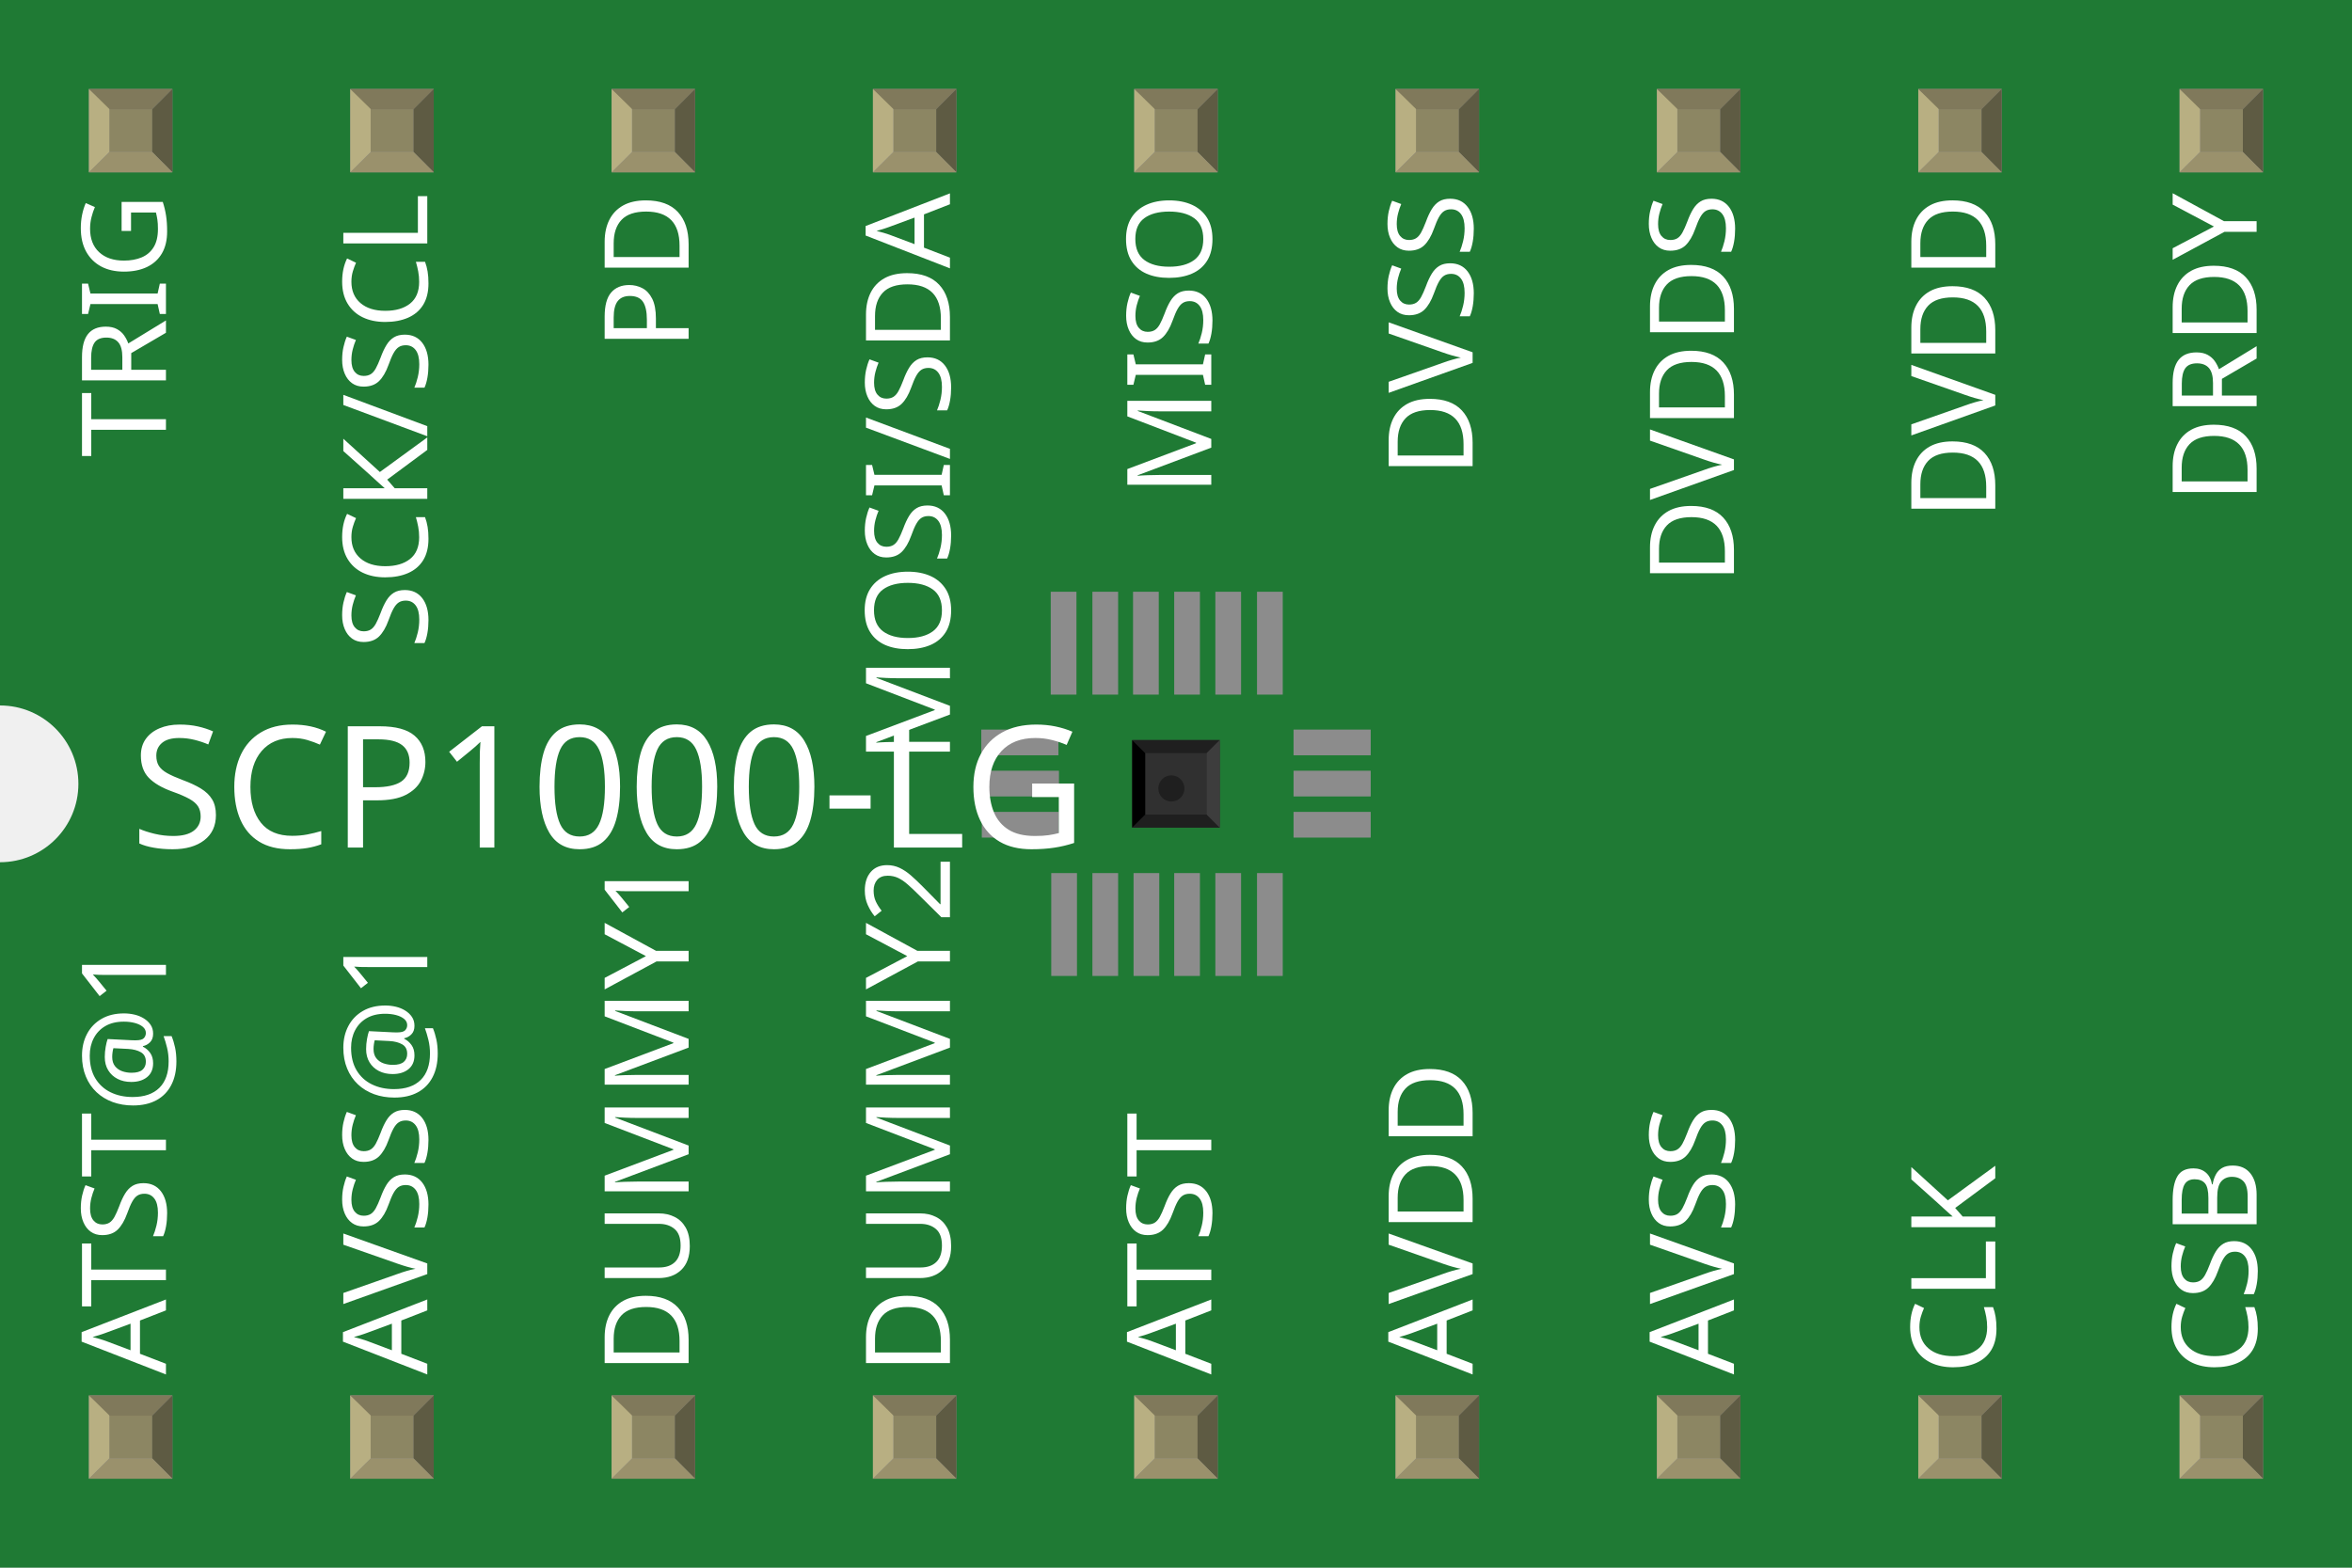
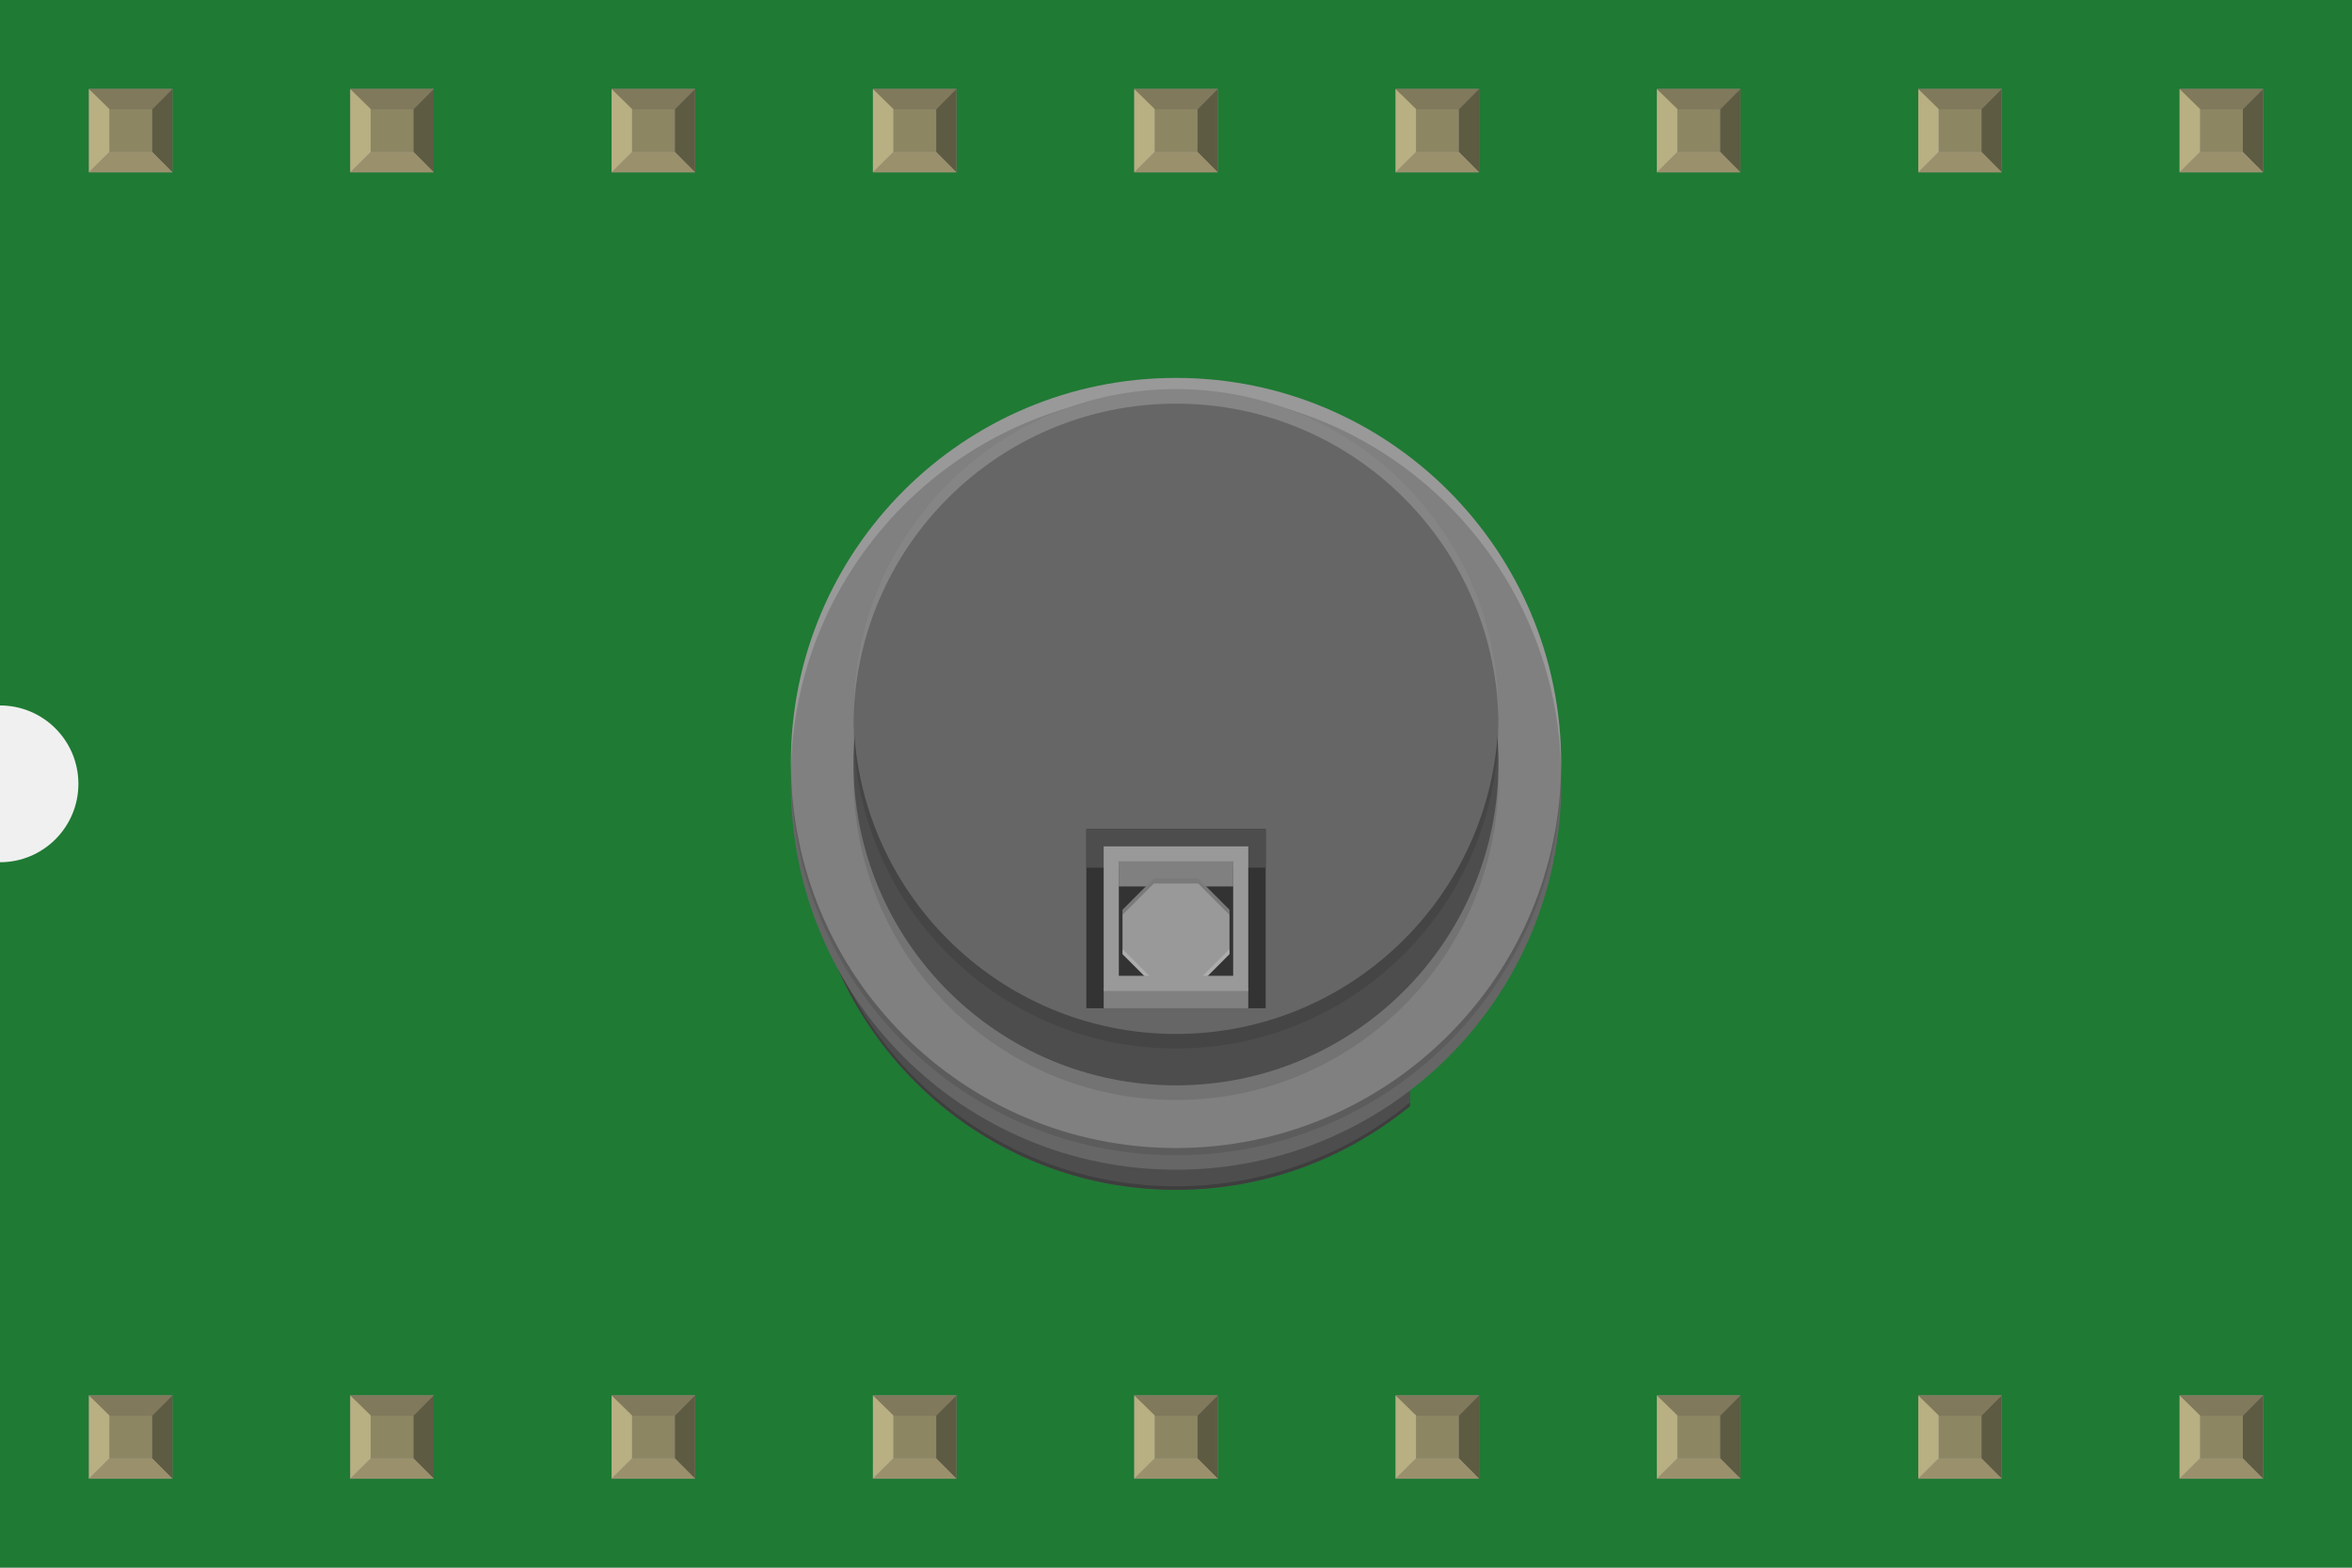
<svg xmlns="http://www.w3.org/2000/svg" width="0.9in" x="0in" version="1.2" y="0in" height="0.6in" viewBox="0 0 900 600" baseProfile="tiny">
  <g id="breadboard">
    <g id="icon">
      <path fill="#1F7A34" stroke="none" stroke-width="0" d="M0,0L0,270A30,30 0 0 1 0,330L0,600L900,600L900,0L0,0z" />
-       <g transform="translate(300.984,152.953)">
-         <g transform="matrix(0.5, 0, 0, 0.5, 74.5079, 73.5236)">
-           <rect width="19.685" x="211.023" y="215.354" fill="#8c8c8c" connectorname="DVSS" height="78.74" stroke="none" stroke-linecap="round" stroke-width="0" />
-           <rect width="19.685" x="179.134" y="215.354" fill="#8c8c8c" connectorname="DVDD" height="78.74" stroke="none" stroke-linecap="round" stroke-width="0" />
-           <rect width="19.685" x="147.638" y="215.354" fill="#8c8c8c" connectorname="CLK" height="78.74" stroke="none" stroke-linecap="round" stroke-width="0" />
-           <rect width="19.685" x="116.535" y="215.354" fill="#8c8c8c" connectorname="DRDY" height="78.74" stroke="none" stroke-linecap="round" stroke-width="0" />
-           <rect width="19.685" x="85.039" y="215.354" fill="#8c8c8c" connectorname="TRIG" height="78.74" stroke="none" stroke-linecap="round" stroke-width="0" />
-           <rect width="19.685" x="53.543" y="215.354" fill="#8c8c8c" connectorname="ATST" height="78.74" stroke="none" stroke-linecap="round" stroke-width="0" />
-           <rect width="19.685" x="211.023" y="1.74838e-14" fill="#8c8c8c" connectorname="SCK/SCL" height="78.74" stroke="none" stroke-linecap="round" stroke-width="0" />
-           <rect width="19.685" x="179.134" y="1.74838e-14" fill="#8c8c8c" connectorname="MOSI/SDA" height="78.74" stroke="none" stroke-linecap="round" stroke-width="0" />
-           <rect width="19.685" x="147.638" y="1.74838e-14" fill="#8c8c8c" connectorname="MISO" height="78.74" stroke="none" stroke-linecap="round" stroke-width="0" />
-           <rect width="19.685" x="116.142" y="1.74838e-14" fill="#8c8c8c" connectorname="CSB" height="78.74" stroke="none" stroke-linecap="round" stroke-width="0" />
-           <rect width="19.685" x="85.039" y="1.74838e-14" fill="#8c8c8c" connectorname="AVDD" height="78.74" stroke="none" stroke-linecap="round" stroke-width="0" />
-           <rect width="19.685" x="53.15" y="1.74838e-14" fill="#8c8c8c" connectorname="AVSS" height="78.74" stroke="none" stroke-linecap="round" stroke-width="0" />
-           <rect width="59.055" x="0" y="105.512" fill="#8c8c8c" connectorname="AVSS@1" height="19.685" stroke="none" stroke-linecap="round" stroke-width="0" />
-           <rect width="59.055" x="0.394" y="168.504" fill="#8c8c8c" connectorname="ATST@1" height="19.685" stroke="none" stroke-linecap="round" stroke-width="0" />
-           <rect width="59.055" x="0.394" y="137.008" fill="#8c8c8c" connectorname="DUMMY2" height="19.685" stroke="none" stroke-linecap="round" stroke-width="0" />
-           <rect width="59.055" x="238.976" y="105.512" fill="#8c8c8c" connectorname="PD" height="19.685" stroke="none" stroke-linecap="round" stroke-width="0" />
-           <rect width="59.055" x="238.976" y="168.504" fill="#8c8c8c" connectorname="DVDDS" height="19.685" stroke="none" stroke-linecap="round" stroke-width="0" />
-           <rect width="59.055" x="238.976" y="137.008" fill="#8c8c8c" connectorname="DUMMY1" height="19.685" stroke="none" stroke-linecap="round" stroke-width="0" />
-           <rect width="67.055" x="115.488" y="113.52" fill="#303030" height="67.055" stroke="none" stroke-width="0" />
-           <polygon fill="#1f1f1f" points="115.488,113.52 182.543,113.52 172.543,123.52 125.488,123.52" />
-           <polygon fill="#1f1f1f" points="115.488,180.575 182.543,180.575 172.543,170.575 125.488,170.575" />
-           <polygon fill="#000000" points="115.488,113.52 115.488,180.575 125.488,170.575 125.488,123.52" />
-           <polygon fill="#3d3d3d" points="182.543,113.52 182.543,180.575 172.543,170.575 172.543,123.52" />
-           <circle fill="#1f1f1f" cx="145.488" cy="150.575" stroke="none" r="10" stroke-width="0" />
-         </g>
-       </g>
-       <text x="50" y="324.375" font-family="OCRA" fill="white" text-anchor="start" stroke="none" id="label" stroke-width="0" font-size="65">SCP1000-LG</text>
-       <g transform="translate(63.5,526.05)">
-         <g transform="rotate(-90)">
-           <text x="0" y="0" font-family="OCRA" fill="white" text-anchor="start" stroke="none" stroke-width="0" font-size="45">ATST@1</text>
-         </g>
-       </g>
-       <g transform="translate(63.5,73.95)">
-         <g transform="rotate(-90)">
-           <text x="0" y="0" font-family="OCRA" fill="white" text-anchor="end" stroke="none" stroke-width="0" font-size="45">TRIG</text>
-         </g>
-       </g>
-       <g transform="translate(163.5,526.05)">
-         <g transform="rotate(-90)">
-           <text x="0" y="0" font-family="OCRA" fill="white" text-anchor="start" stroke="none" stroke-width="0" font-size="45">AVSS@1</text>
-         </g>
-       </g>
-       <g transform="translate(163.5,73.95)">
-         <g transform="rotate(-90)">
-           <text x="0" y="0" font-family="OCRA" fill="white" text-anchor="end" stroke="none" stroke-width="0" font-size="45">SCK/SCL</text>
-         </g>
-       </g>
-       <g transform="translate(263.5,526.05)">
-         <g transform="rotate(-90)">
-           <text x="0" y="0" font-family="OCRA" fill="white" text-anchor="start" stroke="none" stroke-width="0" font-size="45">DUMMY1</text>
-         </g>
-       </g>
-       <g transform="translate(263.5,73.95)">
-         <g transform="rotate(-90)">
-           <text x="0" y="0" font-family="OCRA" fill="white" text-anchor="end" stroke="none" stroke-width="0" font-size="45">PD</text>
-         </g>
-       </g>
-       <g transform="translate(363.5,526.05)">
-         <g transform="rotate(-90)">
-           <text x="0" y="0" font-family="OCRA" fill="white" text-anchor="start" stroke="none" stroke-width="0" font-size="45">DUMMY2</text>
-         </g>
-       </g>
-       <g transform="translate(363.5,73.95)">
-         <g transform="rotate(-90)">
-           <text x="0" y="0" font-family="OCRA" fill="white" text-anchor="end" stroke="none" stroke-width="0" font-size="45">MOSI/SDA</text>
-         </g>
-       </g>
-       <g transform="translate(463.5,526.05)">
-         <g transform="rotate(-90)">
-           <text x="0" y="0" font-family="OCRA" fill="white" text-anchor="start" stroke="none" stroke-width="0" font-size="45">ATST</text>
-         </g>
-       </g>
-       <g transform="translate(463.5,73.95)">
-         <g transform="rotate(-90)">
-           <text x="0" y="0" font-family="OCRA" fill="white" text-anchor="end" stroke="none" stroke-width="0" font-size="45">MISO</text>
-         </g>
-       </g>
-       <g transform="translate(563.5,526.05)">
-         <g transform="rotate(-90)">
-           <text x="0" y="0" font-family="OCRA" fill="white" text-anchor="start" stroke="none" stroke-width="0" font-size="45">AVDD</text>
-         </g>
-       </g>
-       <g transform="translate(563.5,73.95)">
-         <g transform="rotate(-90)">
-           <text x="0" y="0" font-family="OCRA" fill="white" text-anchor="end" stroke="none" stroke-width="0" font-size="45">DVSS</text>
-         </g>
-       </g>
-       <g transform="translate(663.5,526.05)">
-         <g transform="rotate(-90)">
-           <text x="0" y="0" font-family="OCRA" fill="white" text-anchor="start" stroke="none" stroke-width="0" font-size="45">AVSS</text>
-         </g>
-       </g>
-       <g transform="translate(663.5,73.95)">
-         <g transform="rotate(-90)">
-           <text x="0" y="0" font-family="OCRA" fill="white" text-anchor="end" stroke="none" stroke-width="0" font-size="45">DVDDS</text>
-         </g>
-       </g>
-       <g transform="translate(763.5,526.05)">
-         <g transform="rotate(-90)">
-           <text x="0" y="0" font-family="OCRA" fill="white" text-anchor="start" stroke="none" stroke-width="0" font-size="45">CLK</text>
-         </g>
-       </g>
-       <g transform="translate(763.5,73.95)">
-         <g transform="rotate(-90)">
-           <text x="0" y="0" font-family="OCRA" fill="white" text-anchor="end" stroke="none" stroke-width="0" font-size="45">DVDD</text>
-         </g>
-       </g>
-       <g transform="translate(863.5,526.05)">
-         <g transform="rotate(-90)">
-           <text x="0" y="0" font-family="OCRA" fill="white" text-anchor="start" stroke="none" stroke-width="0" font-size="45">CSB</text>
-         </g>
-       </g>
-       <g transform="translate(863.5,73.95)">
-         <g transform="rotate(-90)">
-           <text x="0" y="0" font-family="OCRA" fill="white" text-anchor="end" stroke="none" stroke-width="0" font-size="45">DRDY</text>
+       <g transform="translate(302.632,144.639)">
+         <g>
+           <g>
+             <path fill="#4D4D4D" d="M236.958,278.639c-24.389,20.042,-55.583,32.083,-89.597,32.083c-77.958,0,-141.153,-63.222,-141.153,-141.167c0,-77.958,63.194,-141.167,141.153,-141.167c34.042,0,65.236,12.042,89.625,32.111L236.958,278.639z" />
+             <path fill="#4D4D4D" d="M236.958,278.639c-24.389,20.042,-55.583,32.083,-89.597,32.083c-77.958,0,-141.153,-63.222,-141.153,-141.167" />
+             <path opacity="0.2" d="M6.208,168.222c0,77.944,63.194,141.167,141.153,141.167c34.014,0,65.208,-12.028,89.597,-32.083l0,1.333c-24.389,20.042,-55.583,32.083,-89.597,32.083c-77.958,0,-141.153,-63.222,-141.153,-141.167L6.208,168.222z" />
+             <circle fill="#666666" cx="147.375" cy="155.667" r="147.375" />
+             <circle fill="#808080" cx="147.375" cy="147.375" r="147.375" />
+             <circle fill="#4D4D4D" cx="147.361" cy="147.375" r="123.403" />
+             <circle fill="#666666" cx="147.361" cy="127.681" r="123.403" />
+             <rect width="68.611" x="113.069" y="172.653" fill="#333333" height="68.597" />
+             <rect width="68.611" x="113.069" y="172.653" fill="#4D4D4D" height="14.792" />
+             <rect width="43.764" x="125.486" y="185.083" fill="#808080" height="9.542" />
+             <rect width="55.333" x="119.694" y="233.694" fill="#808080" height="7.569" />
+             <polygon fill="#999999" points="138.889,232.542,126.903,220.542,126.903,203.569,138.889,191.569,155.847,191.569,167.833,203.569,167.833,220.542,155.847,232.542" />
+             <polygon opacity="0.2" points="167.833,205.514,155.847,193.528,138.889,193.528,126.903,205.514,126.903,203.569,138.889,191.569,155.847,191.569,167.833,203.569" />
+             <polygon opacity="0.2" fill="#FFFFFF" points="126.903,218.597,138.889,230.583,155.861,230.583,167.833,218.597,167.833,220.542,155.861,232.542,138.889,232.542,126.903,220.542" />
+             <path fill="#999999" d="M119.694,179.292l0,55.333l55.333,0l0,-55.333L119.694,179.292zM169.25,228.833L125.486,228.833l0,-43.75l43.764,0L169.25,228.833z" />
+           </g>
+           <g opacity="0.2">
+             <path fill="#FFFFFF" d="M294.736,152.944c0,-81.389,-66,-147.375,-147.375,-147.375C65.972,5.569,0,71.556,0,152.944l0,-5.569C0,65.986,65.972,0,147.361,0c81.375,0,147.375,65.986,147.375,147.375L294.736,152.944z" />
+             <path fill="#FFFFFF" d="M270.764,133.25c0,-68.153,-55.264,-123.403,-123.389,-123.403c-68.153,0,-123.403,55.264,-123.403,123.403L23.972,127.681c0,-68.153,55.25,-123.403,123.403,-123.403c68.139,0,123.389,55.264,123.389,123.403L270.764,133.25z" />
+           </g>
+           <g opacity="0.1">
+             <path d="M0,150.153c0,81.375,65.972,147.375,147.361,147.375c81.375,0,147.375,-66,147.375,-147.375l0,-2.778c0,81.375,-66,147.375,-147.375,147.375C65.972,294.75,0,228.75,0,147.375L0,150.153z" />
+             <path d="M23.972,152.944c0,68.139,55.25,123.417,123.403,123.417c68.139,0,123.389,-55.264,123.389,-123.417l0,-5.569c0,68.139,-55.264,123.417,-123.389,123.417c-68.153,0,-123.403,-55.264,-123.403,-123.417L23.972,152.944z" />
+             <path d="M23.972,133.25c0,68.139,55.25,123.417,123.403,123.417c68.139,0,123.389,-55.264,123.389,-123.417L270.764,127.681c0,68.139,-55.264,123.417,-123.389,123.417c-68.153,0,-123.403,-55.264,-123.403,-123.417L23.972,133.25z" />
+           </g>
        </g>
      </g>
    </g>
    <g transform="translate(34.035,534.05)">
      <rect width="31.93" x="0" y="0" fill="#8D8C8C" height="31.9" id="connector0pin" />
      <rect width="16.444" x="7.792" y="7.735" fill="#8C8663" height="16.415" />
      <polygon fill="#B8AF82" points="0,31.9,7.792,24.137,7.792,6.972,0,0" />
      <polygon fill="#80795B" points="24.208,7.763,7.903,7.763,0,0,31.93,0" />
      <polygon fill="#5E5B43" points="24.208,24.137,24.208,7.763,31.93,0,31.93,31.9" />
      <polygon fill="#9A916C" points="0,31.9,7.875,24.137,24.208,24.137,31.93,31.9" />
    </g>
    <g transform="translate(34.035,34.05)">
      <rect width="31.93" x="0" y="0" fill="#8D8C8C" height="31.9" id="connector17pin" />
      <rect width="16.444" x="7.792" y="7.735" fill="#8C8663" height="16.415" />
      <polygon fill="#B8AF82" points="0,31.9,7.792,24.137,7.792,6.972,0,0" />
      <polygon fill="#80795B" points="24.208,7.763,7.903,7.763,0,0,31.93,0" />
      <polygon fill="#5E5B43" points="24.208,24.137,24.208,7.763,31.93,0,31.93,31.9" />
      <polygon fill="#9A916C" points="0,31.9,7.875,24.137,24.208,24.137,31.93,31.9" />
    </g>
    <g transform="translate(134.035,534.05)">
      <rect width="31.93" x="0" y="0" fill="#8D8C8C" height="31.9" id="connector1pin" />
      <rect width="16.444" x="7.792" y="7.735" fill="#8C8663" height="16.415" />
      <polygon fill="#B8AF82" points="0,31.9,7.792,24.137,7.792,6.972,0,0" />
      <polygon fill="#80795B" points="24.208,7.763,7.903,7.763,0,0,31.93,0" />
      <polygon fill="#5E5B43" points="24.208,24.137,24.208,7.763,31.93,0,31.93,31.9" />
      <polygon fill="#9A916C" points="0,31.9,7.875,24.137,24.208,24.137,31.93,31.9" />
    </g>
    <g transform="translate(134.035,34.05)">
      <rect width="31.93" x="0" y="0" fill="#8D8C8C" height="31.9" id="connector16pin" />
      <rect width="16.444" x="7.792" y="7.735" fill="#8C8663" height="16.415" />
      <polygon fill="#B8AF82" points="0,31.9,7.792,24.137,7.792,6.972,0,0" />
      <polygon fill="#80795B" points="24.208,7.763,7.903,7.763,0,0,31.93,0" />
      <polygon fill="#5E5B43" points="24.208,24.137,24.208,7.763,31.93,0,31.93,31.9" />
      <polygon fill="#9A916C" points="0,31.9,7.875,24.137,24.208,24.137,31.93,31.9" />
    </g>
    <g transform="translate(234.035,534.05)">
      <rect width="31.93" x="0" y="0" fill="#8D8C8C" height="31.9" id="connector2pin" />
      <rect width="16.444" x="7.792" y="7.735" fill="#8C8663" height="16.415" />
      <polygon fill="#B8AF82" points="0,31.9,7.792,24.137,7.792,6.972,0,0" />
      <polygon fill="#80795B" points="24.208,7.763,7.903,7.763,0,0,31.93,0" />
      <polygon fill="#5E5B43" points="24.208,24.137,24.208,7.763,31.93,0,31.93,31.9" />
      <polygon fill="#9A916C" points="0,31.9,7.875,24.137,24.208,24.137,31.93,31.9" />
    </g>
    <g transform="translate(234.035,34.05)">
      <rect width="31.93" x="0" y="0" fill="#8D8C8C" height="31.9" id="connector15pin" />
      <rect width="16.444" x="7.792" y="7.735" fill="#8C8663" height="16.415" />
      <polygon fill="#B8AF82" points="0,31.9,7.792,24.137,7.792,6.972,0,0" />
      <polygon fill="#80795B" points="24.208,7.763,7.903,7.763,0,0,31.93,0" />
      <polygon fill="#5E5B43" points="24.208,24.137,24.208,7.763,31.93,0,31.93,31.9" />
      <polygon fill="#9A916C" points="0,31.9,7.875,24.137,24.208,24.137,31.93,31.9" />
    </g>
    <g transform="translate(334.035,534.05)">
      <rect width="31.93" x="0" y="0" fill="#8D8C8C" height="31.9" id="connector3pin" />
      <rect width="16.444" x="7.792" y="7.735" fill="#8C8663" height="16.415" />
      <polygon fill="#B8AF82" points="0,31.9,7.792,24.137,7.792,6.972,0,0" />
      <polygon fill="#80795B" points="24.208,7.763,7.903,7.763,0,0,31.93,0" />
      <polygon fill="#5E5B43" points="24.208,24.137,24.208,7.763,31.93,0,31.93,31.9" />
      <polygon fill="#9A916C" points="0,31.9,7.875,24.137,24.208,24.137,31.93,31.9" />
    </g>
    <g transform="translate(334.035,34.05)">
      <rect width="31.93" x="0" y="0" fill="#8D8C8C" height="31.9" id="connector14pin" />
      <rect width="16.444" x="7.792" y="7.735" fill="#8C8663" height="16.415" />
      <polygon fill="#B8AF82" points="0,31.9,7.792,24.137,7.792,6.972,0,0" />
      <polygon fill="#80795B" points="24.208,7.763,7.903,7.763,0,0,31.93,0" />
      <polygon fill="#5E5B43" points="24.208,24.137,24.208,7.763,31.93,0,31.93,31.9" />
      <polygon fill="#9A916C" points="0,31.9,7.875,24.137,24.208,24.137,31.93,31.9" />
    </g>
    <g transform="translate(434.035,534.05)">
      <rect width="31.93" x="0" y="0" fill="#8D8C8C" height="31.9" id="connector4pin" />
      <rect width="16.444" x="7.792" y="7.735" fill="#8C8663" height="16.415" />
      <polygon fill="#B8AF82" points="0,31.9,7.792,24.137,7.792,6.972,0,0" />
      <polygon fill="#80795B" points="24.208,7.763,7.903,7.763,0,0,31.93,0" />
      <polygon fill="#5E5B43" points="24.208,24.137,24.208,7.763,31.93,0,31.93,31.9" />
      <polygon fill="#9A916C" points="0,31.9,7.875,24.137,24.208,24.137,31.93,31.9" />
    </g>
    <g transform="translate(434.035,34.05)">
      <rect width="31.93" x="0" y="0" fill="#8D8C8C" height="31.9" id="connector13pin" />
      <rect width="16.444" x="7.792" y="7.735" fill="#8C8663" height="16.415" />
      <polygon fill="#B8AF82" points="0,31.9,7.792,24.137,7.792,6.972,0,0" />
      <polygon fill="#80795B" points="24.208,7.763,7.903,7.763,0,0,31.93,0" />
      <polygon fill="#5E5B43" points="24.208,24.137,24.208,7.763,31.93,0,31.93,31.9" />
      <polygon fill="#9A916C" points="0,31.9,7.875,24.137,24.208,24.137,31.93,31.9" />
    </g>
    <g transform="translate(534.035,534.05)">
      <rect width="31.93" x="0" y="0" fill="#8D8C8C" height="31.9" id="connector5pin" />
      <rect width="16.444" x="7.792" y="7.735" fill="#8C8663" height="16.415" />
      <polygon fill="#B8AF82" points="0,31.9,7.792,24.137,7.792,6.972,0,0" />
      <polygon fill="#80795B" points="24.208,7.763,7.903,7.763,0,0,31.93,0" />
      <polygon fill="#5E5B43" points="24.208,24.137,24.208,7.763,31.93,0,31.93,31.9" />
      <polygon fill="#9A916C" points="0,31.9,7.875,24.137,24.208,24.137,31.93,31.9" />
    </g>
    <g transform="translate(534.035,34.05)">
      <rect width="31.93" x="0" y="0" fill="#8D8C8C" height="31.9" id="connector12pin" />
      <rect width="16.444" x="7.792" y="7.735" fill="#8C8663" height="16.415" />
      <polygon fill="#B8AF82" points="0,31.9,7.792,24.137,7.792,6.972,0,0" />
      <polygon fill="#80795B" points="24.208,7.763,7.903,7.763,0,0,31.93,0" />
      <polygon fill="#5E5B43" points="24.208,24.137,24.208,7.763,31.93,0,31.93,31.9" />
      <polygon fill="#9A916C" points="0,31.9,7.875,24.137,24.208,24.137,31.93,31.9" />
    </g>
    <g transform="translate(634.035,534.05)">
      <rect width="31.93" x="0" y="0" fill="#8D8C8C" height="31.9" id="connector6pin" />
      <rect width="16.444" x="7.792" y="7.735" fill="#8C8663" height="16.415" />
      <polygon fill="#B8AF82" points="0,31.9,7.792,24.137,7.792,6.972,0,0" />
      <polygon fill="#80795B" points="24.208,7.763,7.903,7.763,0,0,31.93,0" />
      <polygon fill="#5E5B43" points="24.208,24.137,24.208,7.763,31.93,0,31.93,31.9" />
      <polygon fill="#9A916C" points="0,31.9,7.875,24.137,24.208,24.137,31.93,31.9" />
    </g>
    <g transform="translate(634.035,34.05)">
      <rect width="31.93" x="0" y="0" fill="#8D8C8C" height="31.9" id="connector11pin" />
      <rect width="16.444" x="7.792" y="7.735" fill="#8C8663" height="16.415" />
      <polygon fill="#B8AF82" points="0,31.9,7.792,24.137,7.792,6.972,0,0" />
      <polygon fill="#80795B" points="24.208,7.763,7.903,7.763,0,0,31.93,0" />
      <polygon fill="#5E5B43" points="24.208,24.137,24.208,7.763,31.93,0,31.93,31.9" />
      <polygon fill="#9A916C" points="0,31.9,7.875,24.137,24.208,24.137,31.93,31.9" />
    </g>
    <g transform="translate(734.035,534.05)">
      <rect width="31.93" x="0" y="0" fill="#8D8C8C" height="31.9" id="connector7pin" />
      <rect width="16.444" x="7.792" y="7.735" fill="#8C8663" height="16.415" />
      <polygon fill="#B8AF82" points="0,31.9,7.792,24.137,7.792,6.972,0,0" />
      <polygon fill="#80795B" points="24.208,7.763,7.903,7.763,0,0,31.93,0" />
      <polygon fill="#5E5B43" points="24.208,24.137,24.208,7.763,31.93,0,31.93,31.9" />
      <polygon fill="#9A916C" points="0,31.9,7.875,24.137,24.208,24.137,31.93,31.9" />
    </g>
    <g transform="translate(734.035,34.05)">
      <rect width="31.93" x="0" y="0" fill="#8D8C8C" height="31.9" id="connector10pin" />
      <rect width="16.444" x="7.792" y="7.735" fill="#8C8663" height="16.415" />
      <polygon fill="#B8AF82" points="0,31.9,7.792,24.137,7.792,6.972,0,0" />
      <polygon fill="#80795B" points="24.208,7.763,7.903,7.763,0,0,31.93,0" />
      <polygon fill="#5E5B43" points="24.208,24.137,24.208,7.763,31.93,0,31.93,31.9" />
      <polygon fill="#9A916C" points="0,31.9,7.875,24.137,24.208,24.137,31.93,31.9" />
    </g>
    <g transform="translate(834.035,534.05)">
      <rect width="31.93" x="0" y="0" fill="#8D8C8C" height="31.9" id="connector8pin" />
      <rect width="16.444" x="7.792" y="7.735" fill="#8C8663" height="16.415" />
      <polygon fill="#B8AF82" points="0,31.9,7.792,24.137,7.792,6.972,0,0" />
      <polygon fill="#80795B" points="24.208,7.763,7.903,7.763,0,0,31.93,0" />
      <polygon fill="#5E5B43" points="24.208,24.137,24.208,7.763,31.93,0,31.93,31.9" />
      <polygon fill="#9A916C" points="0,31.9,7.875,24.137,24.208,24.137,31.93,31.9" />
    </g>
    <g transform="translate(834.035,34.05)">
      <rect width="31.93" x="0" y="0" fill="#8D8C8C" height="31.9" id="connector9pin" />
      <rect width="16.444" x="7.792" y="7.735" fill="#8C8663" height="16.415" />
      <polygon fill="#B8AF82" points="0,31.9,7.792,24.137,7.792,6.972,0,0" />
      <polygon fill="#80795B" points="24.208,7.763,7.903,7.763,0,0,31.93,0" />
      <polygon fill="#5E5B43" points="24.208,24.137,24.208,7.763,31.93,0,31.93,31.9" />
      <polygon fill="#9A916C" points="0,31.9,7.875,24.137,24.208,24.137,31.93,31.9" />
    </g>
  </g>
</svg>
